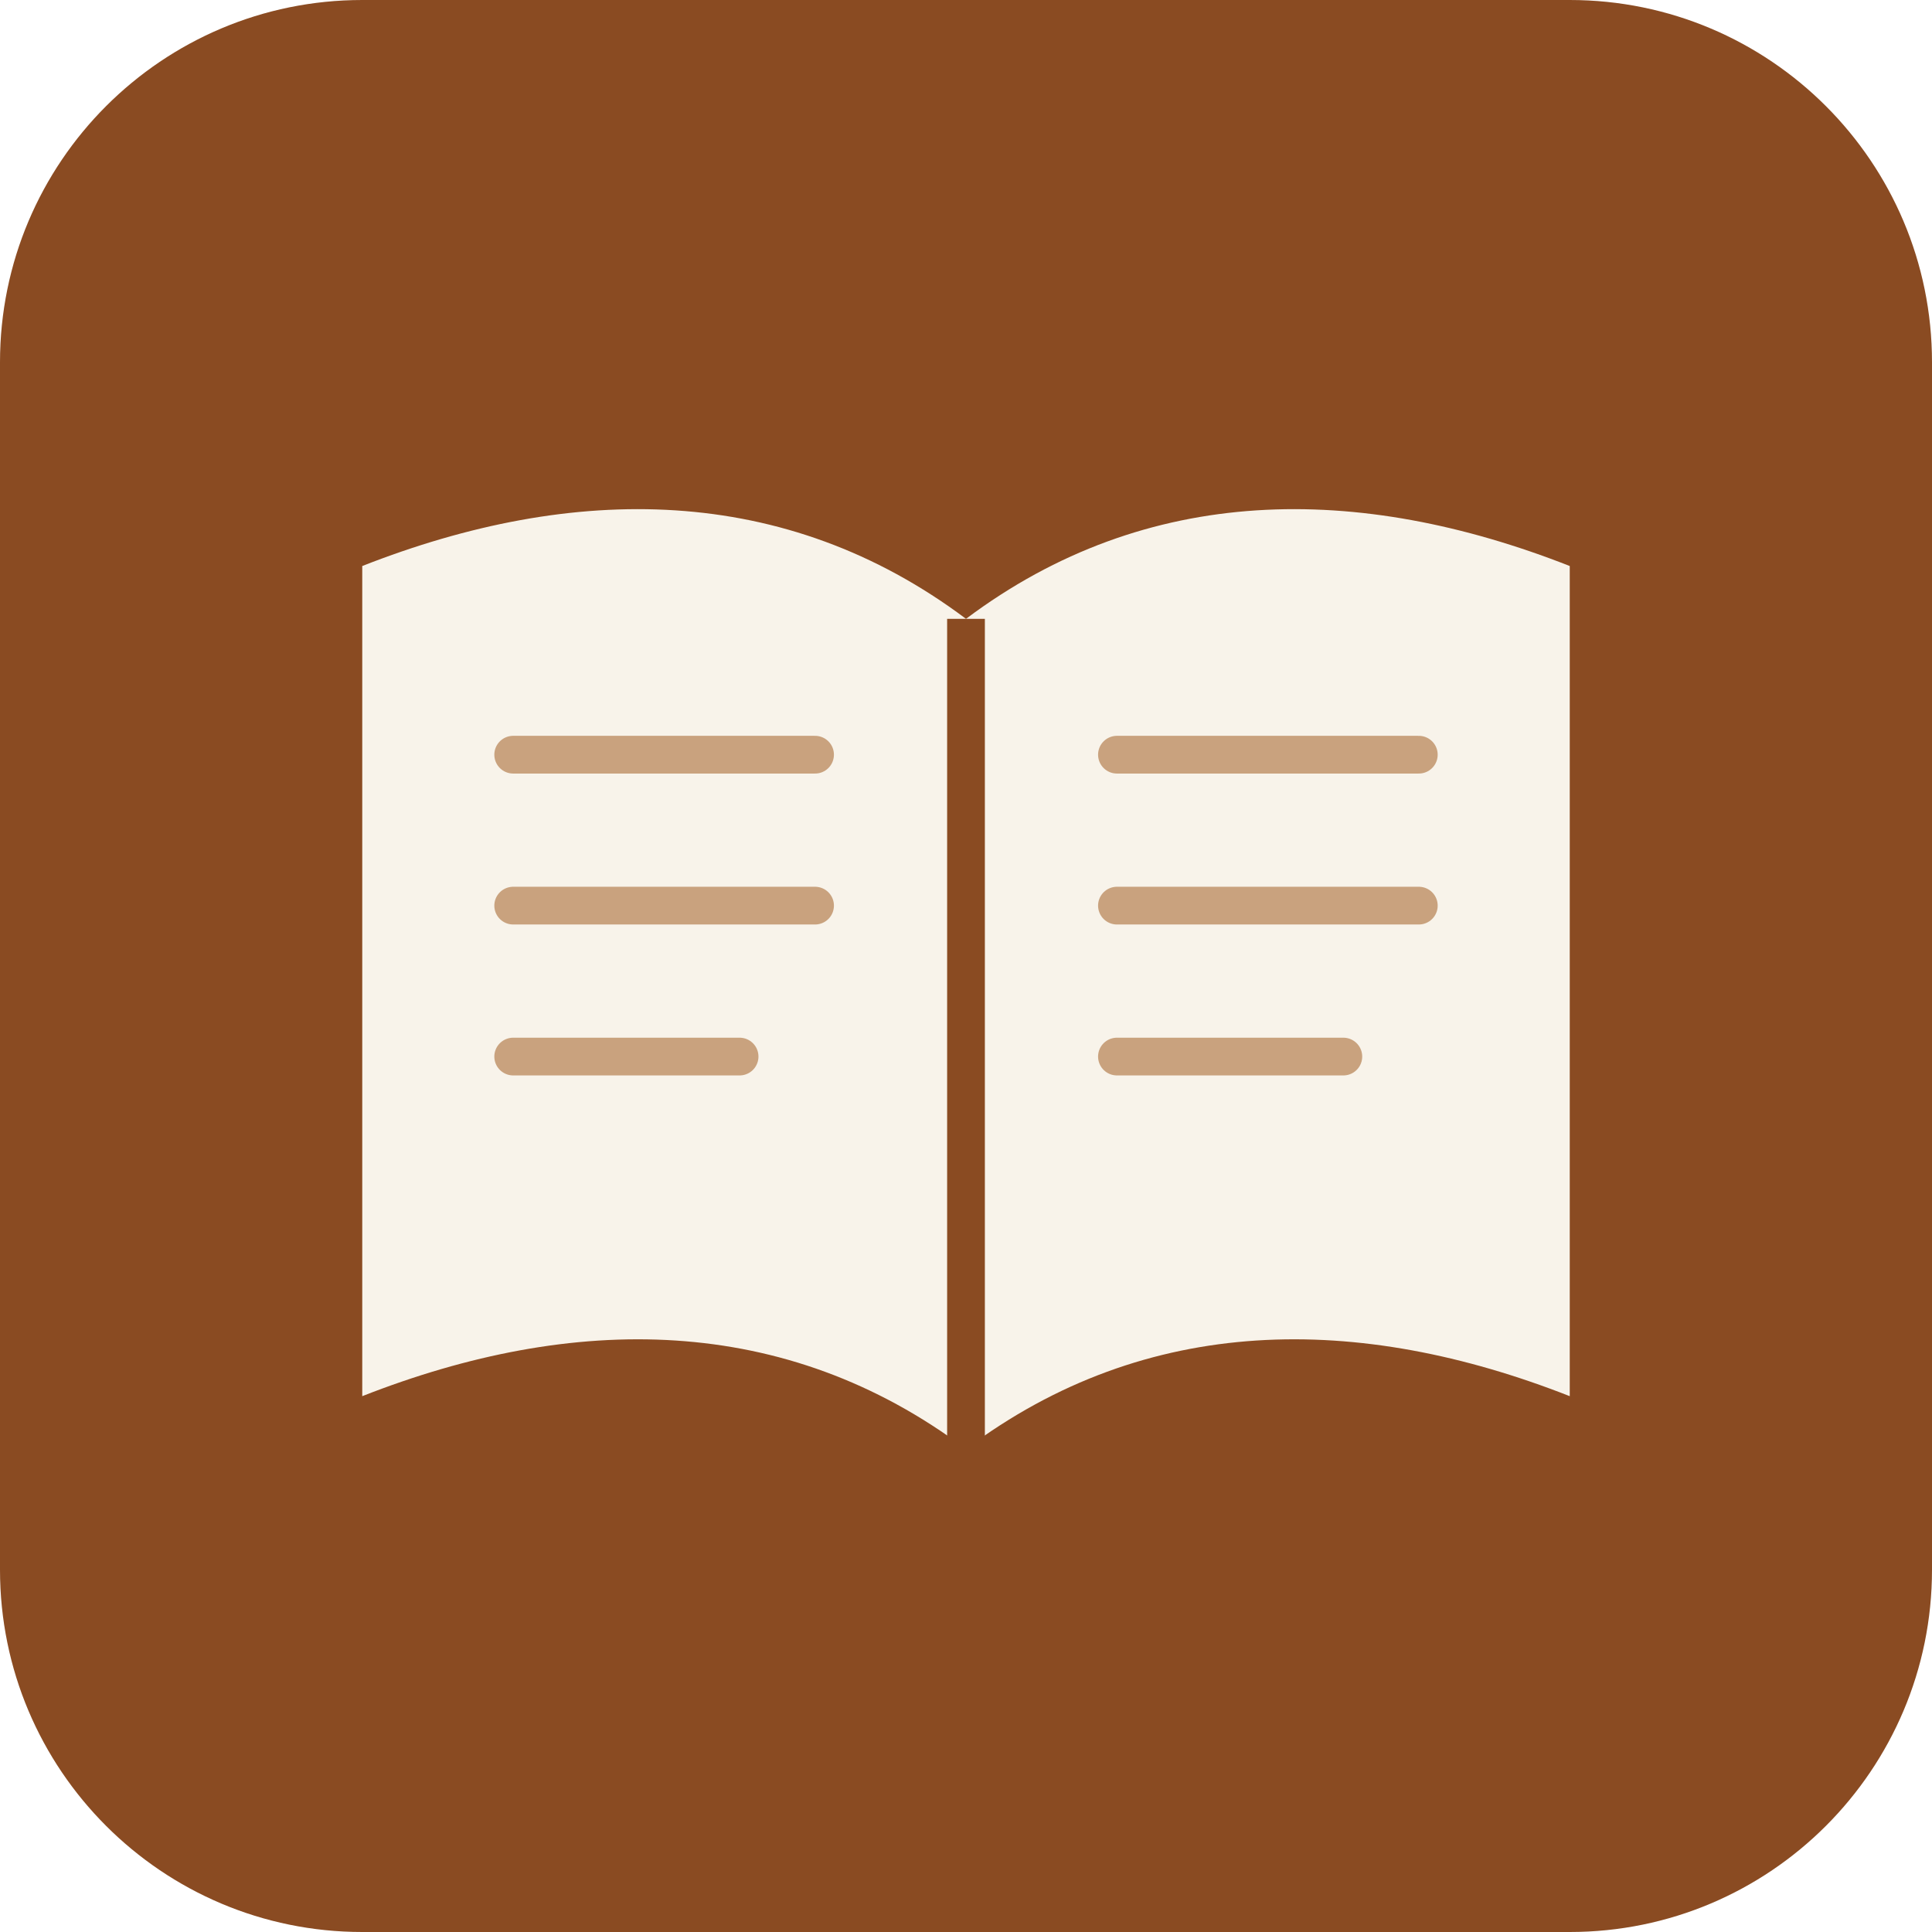
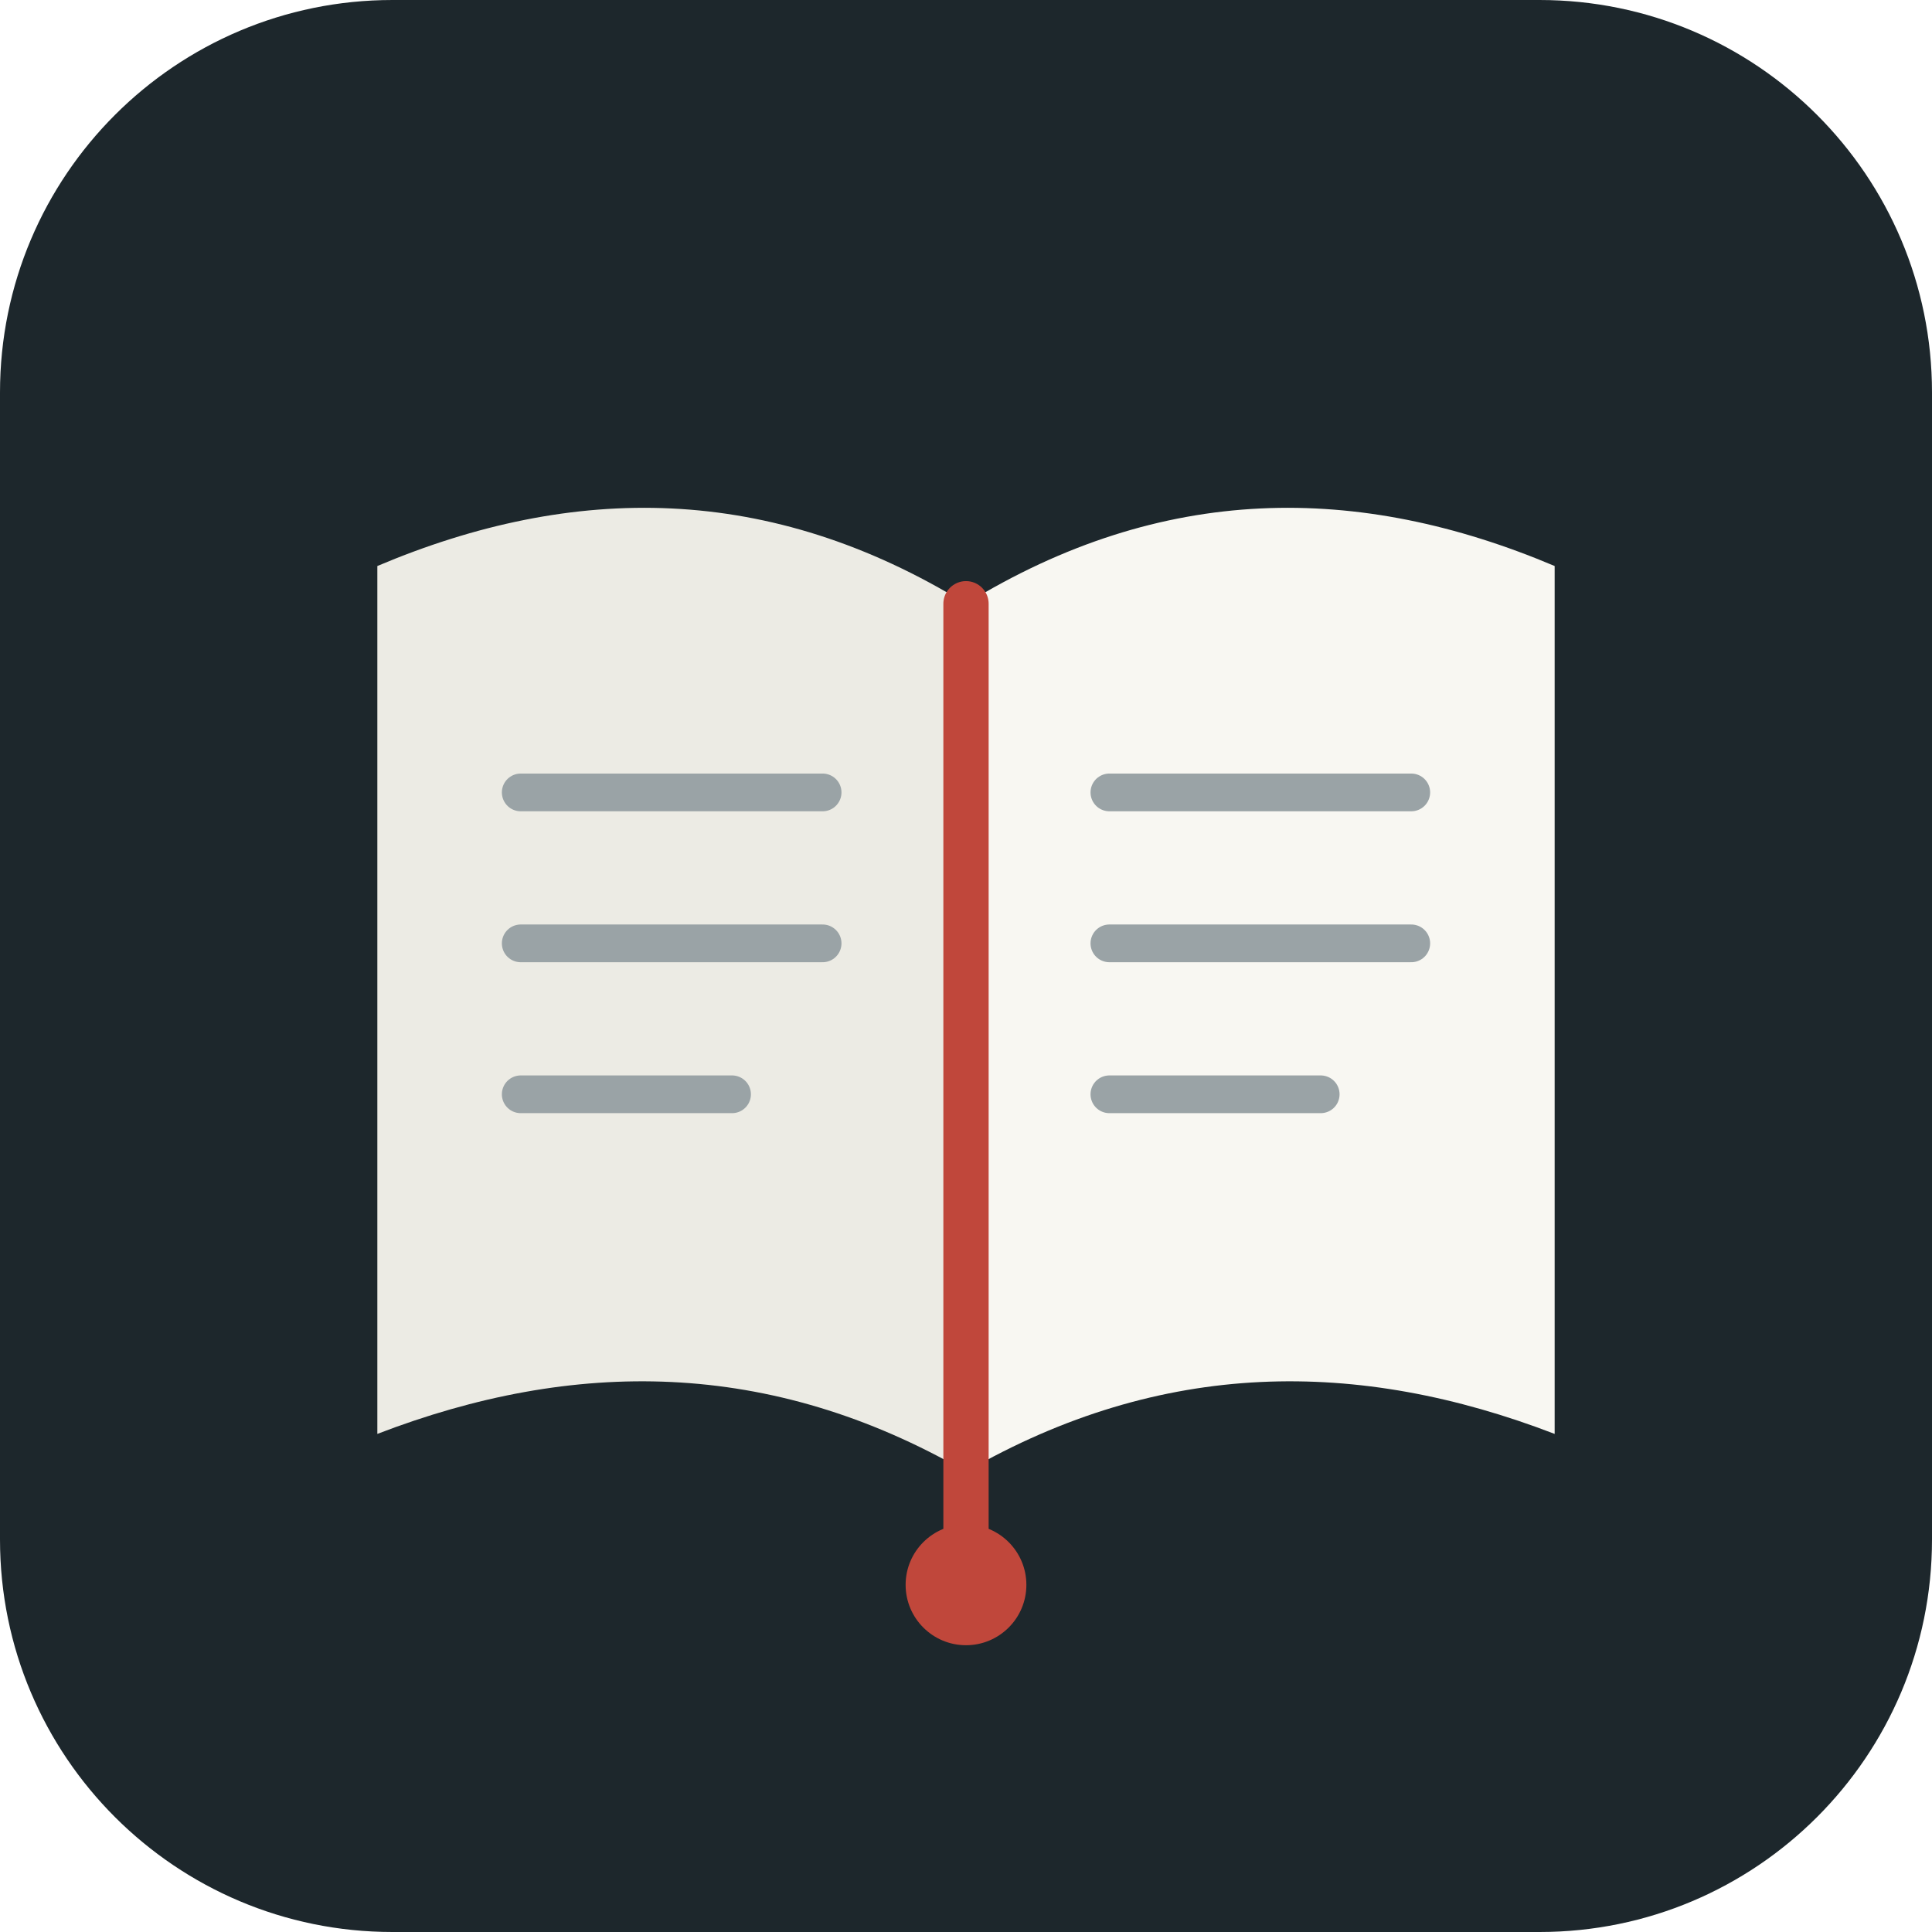
<svg xmlns="http://www.w3.org/2000/svg" viewBox="0 0 512 512">
-   <rect width="512" height="512" rx="96" fill="#8a4b22" />
-   <path d="M96 150c56-22 112-22 160 14 48-36 104-36 160-14v220c-56-22-112-22-160 14-48-36-104-36-160-14z" fill="#f8f3ea" />
-   <path d="M256 164v220" stroke="#8a4b22" stroke-width="10" />
-   <path d="M136 200h80M136 240h80M136 280h60M296 200h80M296 240h80M296 280h60" stroke="#c9a27e" stroke-width="10" stroke-linecap="round" />
+   <rect width="512" height="512" rx="104" fill="#1d272c" />
+   <path d="M100 150c52-22 104-22 156 10v230c-52-30-104-30-156-10z" fill="#ecebe4" />
+   <path d="M412 150c-52-22-104-22-156 10v230c52-30 104-30 156-10z" fill="#f8f7f2" />
+   <path d="M256 160v250" stroke="#c0473b" stroke-width="12" stroke-linecap="round" />
+   <circle cx="256" cy="420" r="16" fill="#c0473b" />
+   <path d="M138 210h80M138 250h80M138 290h56M294 210h80M294 250h80M294 290h56" stroke="#9aa3a6" stroke-width="10" stroke-linecap="round" />
</svg>
